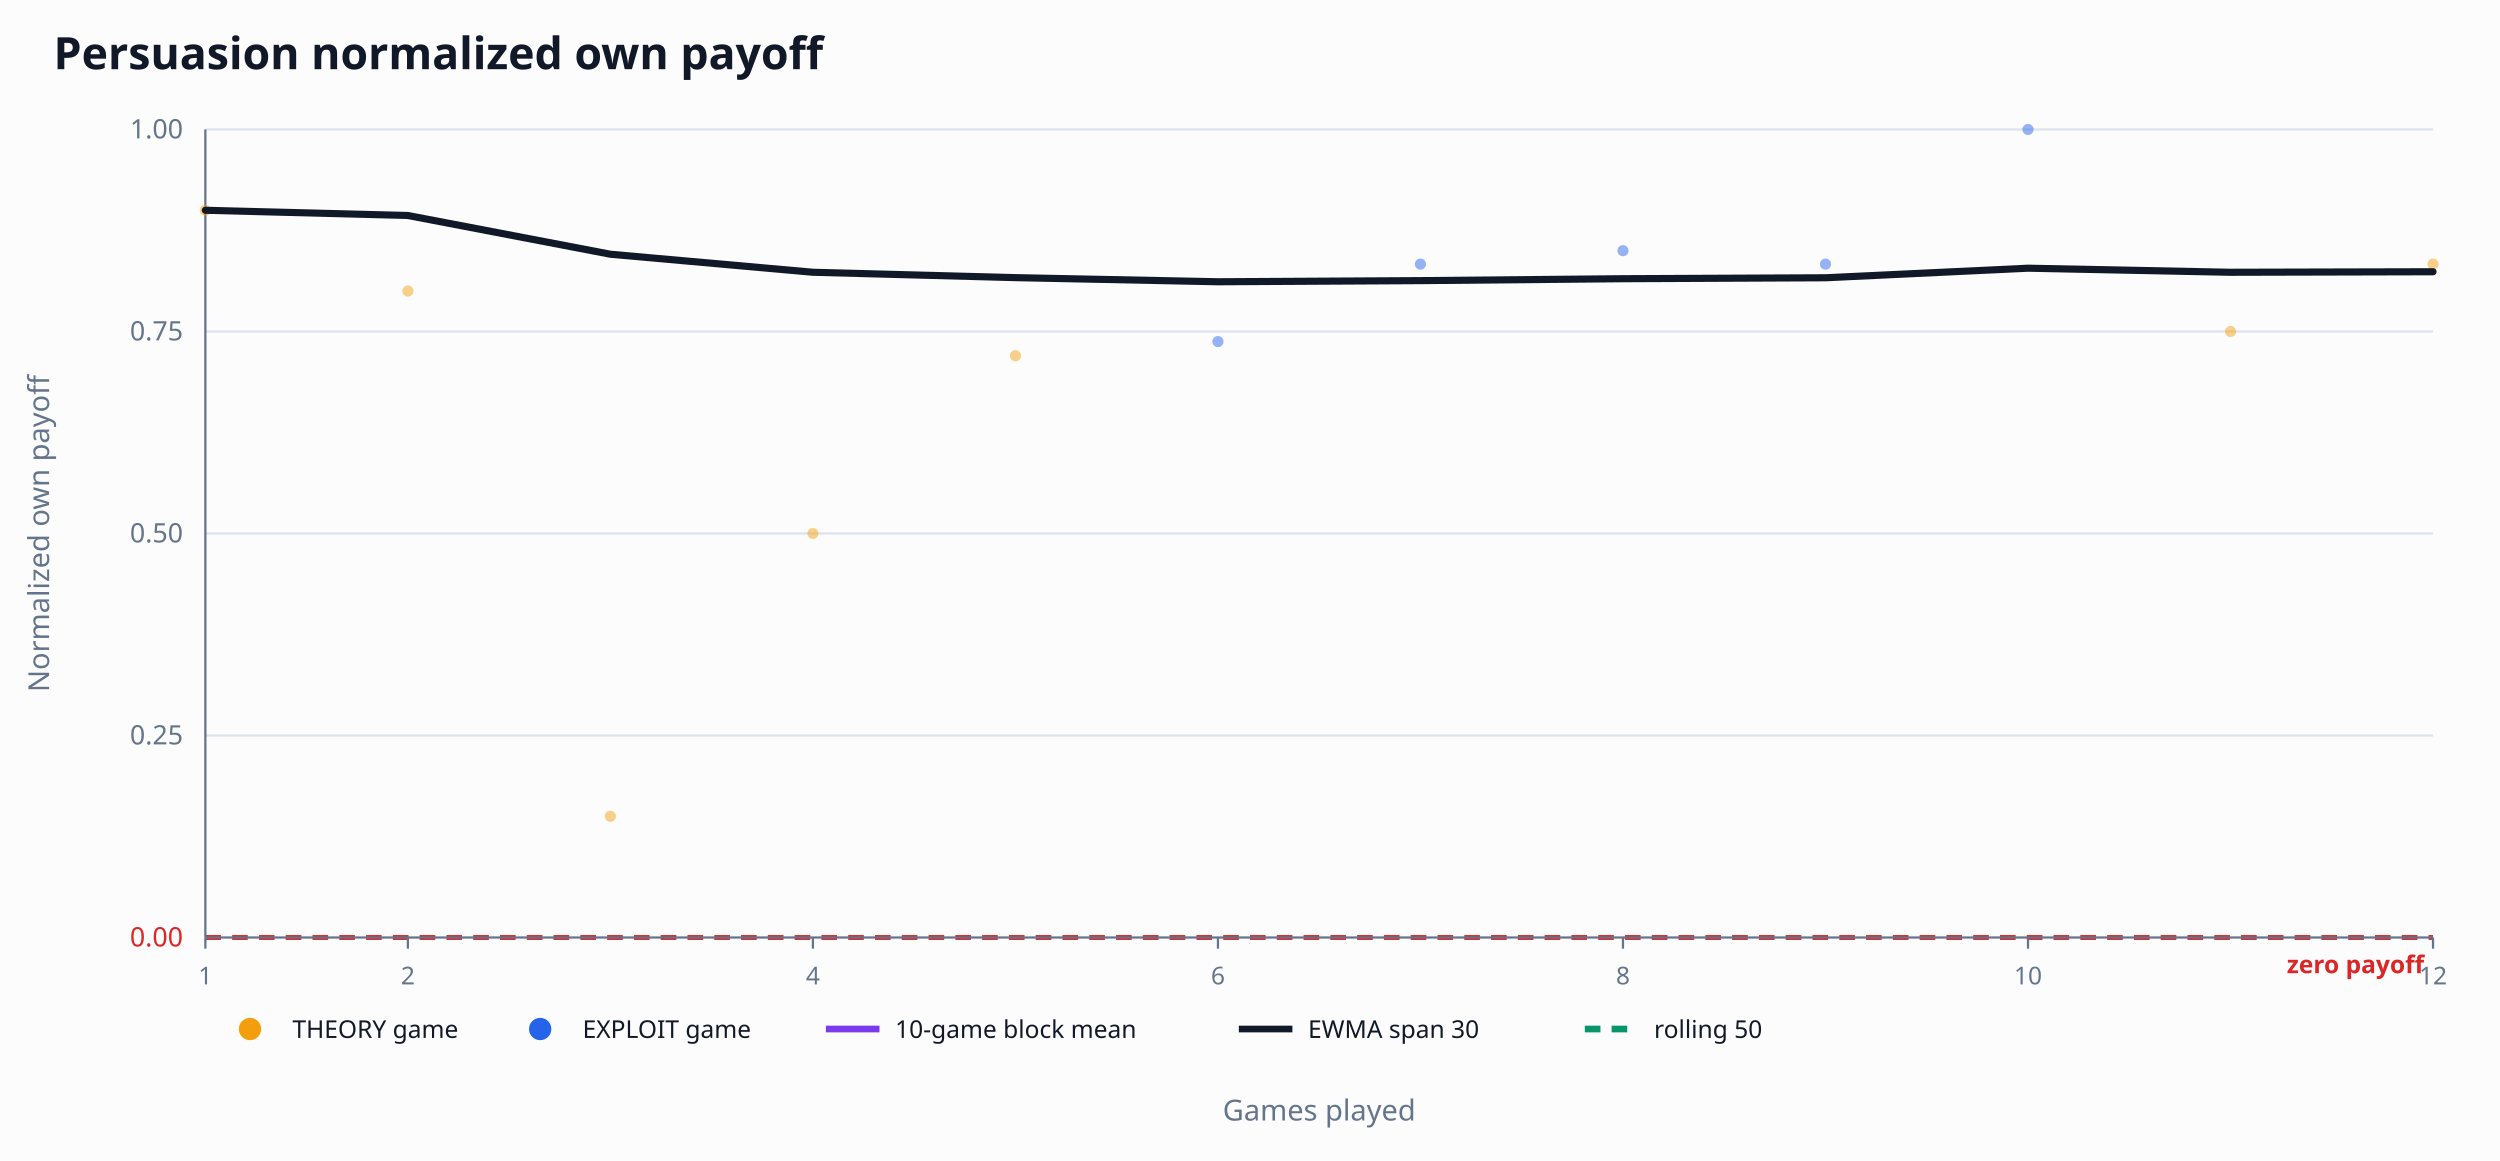
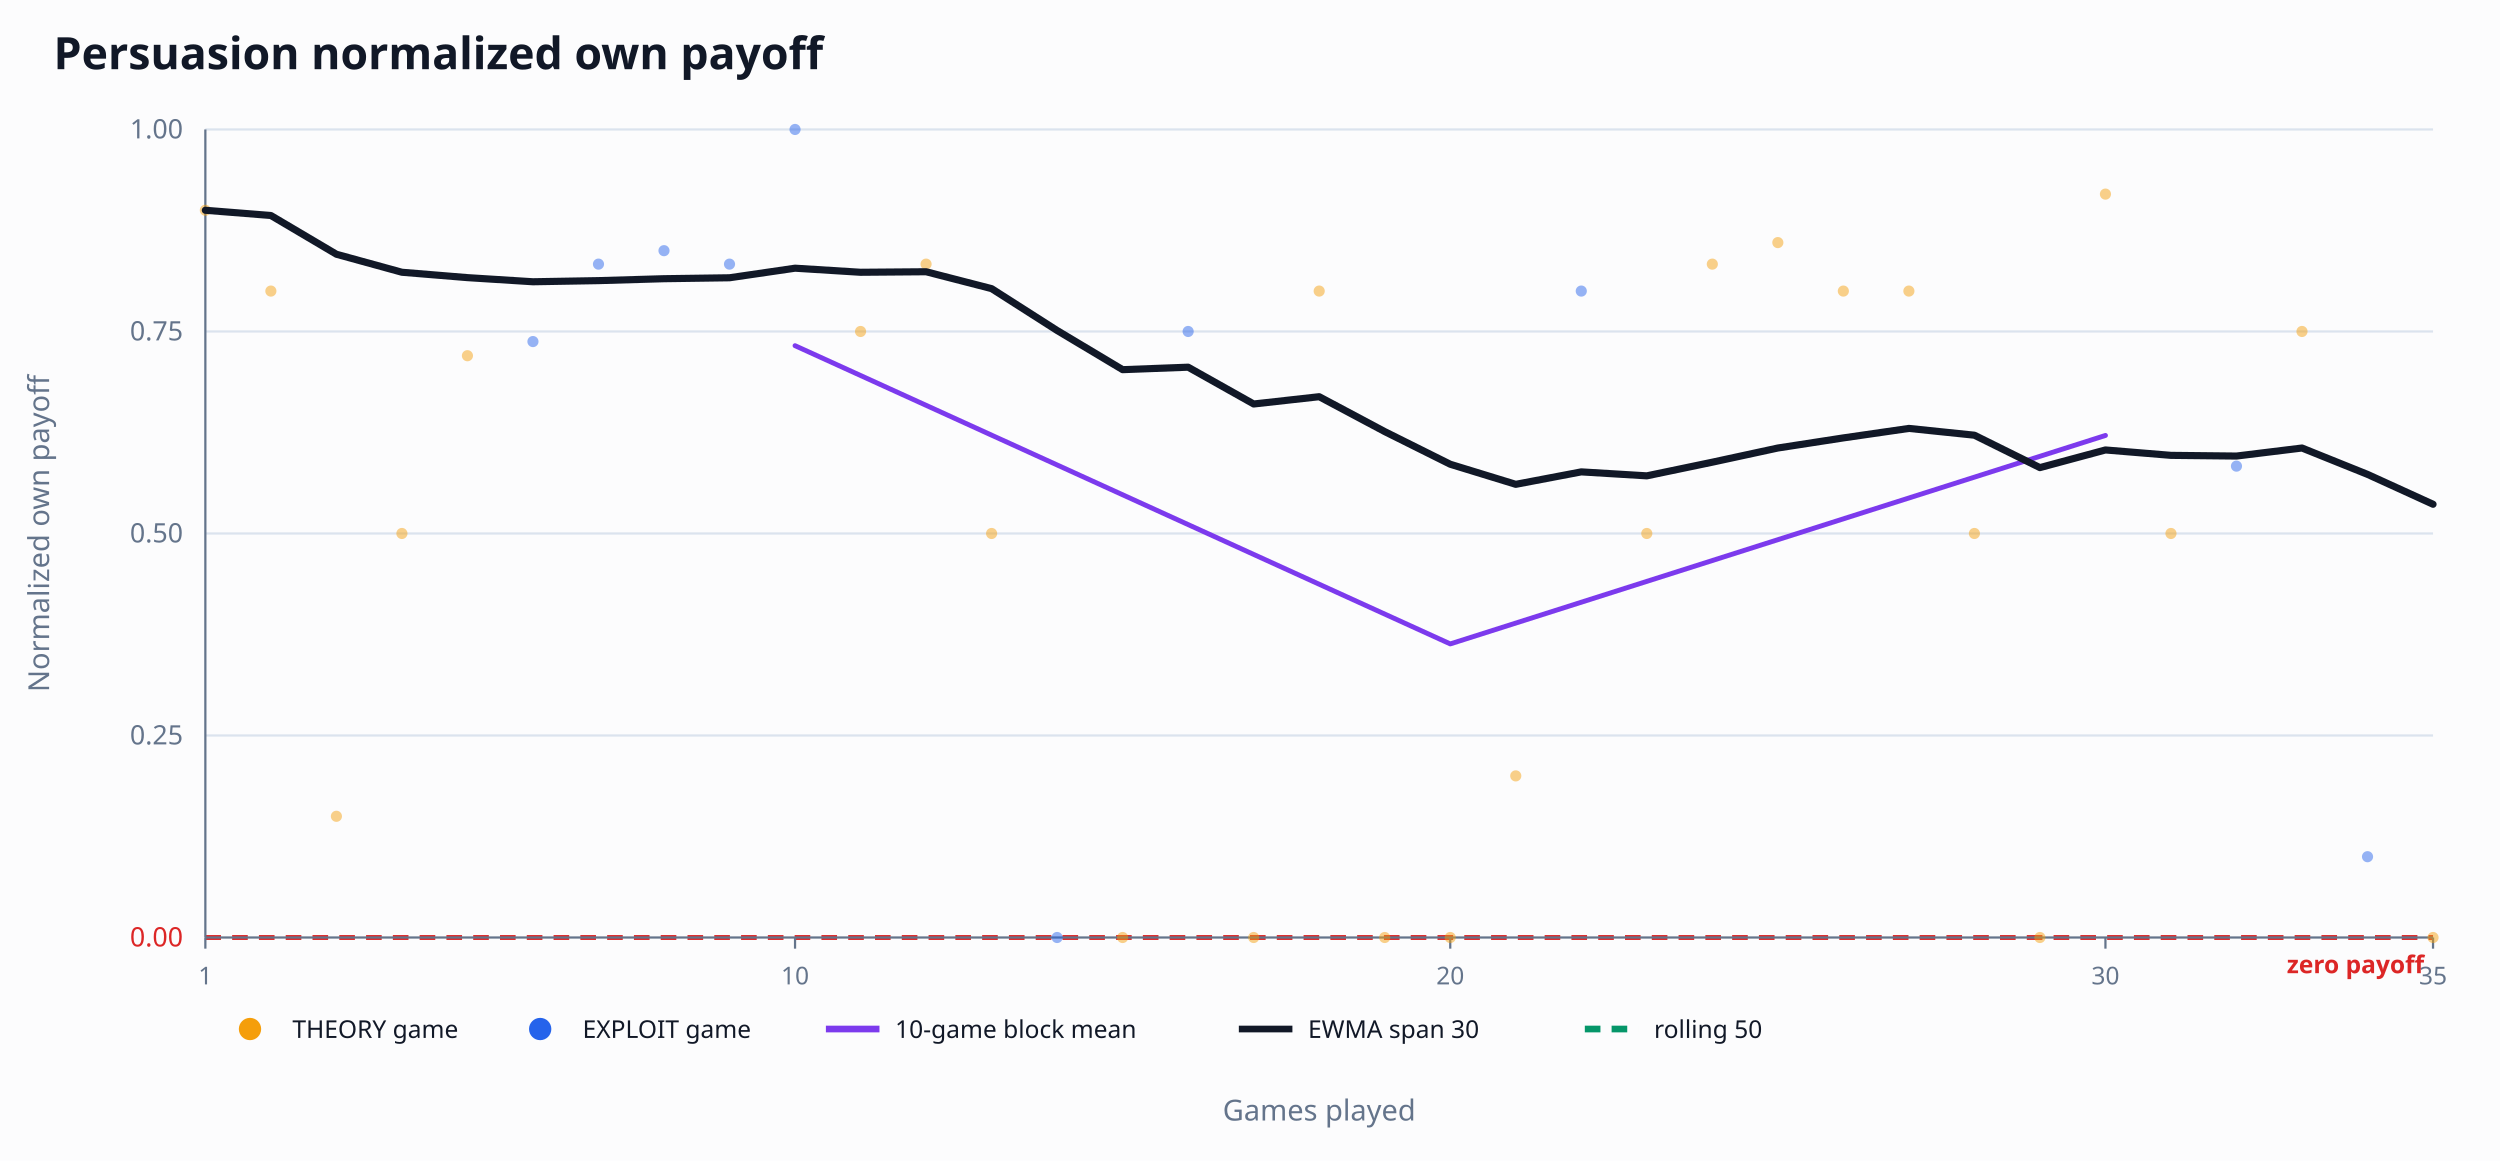
<svg xmlns="http://www.w3.org/2000/svg" width="1120" height="520" viewBox="0 0 1120 520">
  <rect width="100%" height="100%" fill="#fcfcfd" />
  <text x="24" y="31" font-family="system-ui,sans-serif" font-size="20" font-weight="700" fill="#111827">Persuasion normalized own payoff</text>
  <line x1="92" y1="420.00" x2="1090" y2="420.00" stroke="#dc2626" stroke-width="2.2" stroke-dasharray="7,5" />
  <text x="82" y="424.00" text-anchor="end" font-family="system-ui,sans-serif" font-size="12" fill="#dc2626">0.00</text>
  <line x1="92" y1="329.50" x2="1090" y2="329.50" stroke="#dbe3ee" stroke-width="1" />
  <text x="82" y="333.50" text-anchor="end" font-family="system-ui,sans-serif" font-size="12" fill="#64748b">0.25</text>
  <line x1="92" y1="239.00" x2="1090" y2="239.00" stroke="#dbe3ee" stroke-width="1" />
  <text x="82" y="243.00" text-anchor="end" font-family="system-ui,sans-serif" font-size="12" fill="#64748b">0.50</text>
  <line x1="92" y1="148.50" x2="1090" y2="148.50" stroke="#dbe3ee" stroke-width="1" />
  <text x="82" y="152.50" text-anchor="end" font-family="system-ui,sans-serif" font-size="12" fill="#64748b">0.75</text>
  <line x1="92" y1="58.00" x2="1090" y2="58.00" stroke="#dbe3ee" stroke-width="1" />
  <text x="82" y="62.00" text-anchor="end" font-family="system-ui,sans-serif" font-size="12" fill="#64748b">1.00</text>
  <line x1="92.00" y1="420" x2="92.00" y2="425" stroke="#64748b" />
  <text x="92.00" y="441" text-anchor="middle" font-family="system-ui,sans-serif" font-size="11" fill="#64748b">1</text>
-   <line x1="182.73" y1="420" x2="182.73" y2="425" stroke="#64748b" />
-   <text x="182.73" y="441" text-anchor="middle" font-family="system-ui,sans-serif" font-size="11" fill="#64748b">2</text>
-   <line x1="364.18" y1="420" x2="364.18" y2="425" stroke="#64748b" />
-   <text x="364.18" y="441" text-anchor="middle" font-family="system-ui,sans-serif" font-size="11" fill="#64748b">4</text>
-   <line x1="545.64" y1="420" x2="545.64" y2="425" stroke="#64748b" />
-   <text x="545.64" y="441" text-anchor="middle" font-family="system-ui,sans-serif" font-size="11" fill="#64748b">6</text>
-   <line x1="727.09" y1="420" x2="727.09" y2="425" stroke="#64748b" />
-   <text x="727.09" y="441" text-anchor="middle" font-family="system-ui,sans-serif" font-size="11" fill="#64748b">8</text>
-   <line x1="908.55" y1="420" x2="908.55" y2="425" stroke="#64748b" />
-   <text x="908.55" y="441" text-anchor="middle" font-family="system-ui,sans-serif" font-size="11" fill="#64748b">10</text>
+   <line x1="356.18" y1="420" x2="356.18" y2="425" stroke="#64748b" />
+   <text x="356.18" y="441" text-anchor="middle" font-family="system-ui,sans-serif" font-size="11" fill="#64748b">10</text>
+   <line x1="649.71" y1="420" x2="649.71" y2="425" stroke="#64748b" />
+   <text x="649.71" y="441" text-anchor="middle" font-family="system-ui,sans-serif" font-size="11" fill="#64748b">20</text>
+   <line x1="943.24" y1="420" x2="943.24" y2="425" stroke="#64748b" />
+   <text x="943.24" y="441" text-anchor="middle" font-family="system-ui,sans-serif" font-size="11" fill="#64748b">30</text>
  <line x1="1090.00" y1="420" x2="1090.00" y2="425" stroke="#64748b" />
-   <text x="1090.00" y="441" text-anchor="middle" font-family="system-ui,sans-serif" font-size="11" fill="#64748b">12</text>
+   <text x="1090.00" y="441" text-anchor="middle" font-family="system-ui,sans-serif" font-size="11" fill="#64748b">35</text>
  <line x1="92" y1="58" x2="92" y2="420" stroke="#64748b" />
  <line x1="92" y1="420" x2="1090" y2="420" stroke="#64748b" />
  <text x="591.00" y="502" text-anchor="middle" font-family="system-ui,sans-serif" font-size="13" fill="#64748b">Games played</text>
  <text x="22" y="239.00" text-anchor="middle" transform="rotate(-90 22 239.00)" font-family="system-ui,sans-serif" font-size="13" fill="#64748b">Normalized own payoff</text>
  <text x="1086" y="436.00" text-anchor="end" font-family="system-ui,sans-serif" font-size="11" font-weight="700" fill="#dc2626">zero payoff</text>
  <circle cx="92.00" cy="94.20" r="2.5" fill="#f59e0b" opacity="0.48" />
-   <circle cx="182.73" cy="130.40" r="2.5" fill="#f59e0b" opacity="0.48" />
-   <circle cx="273.45" cy="365.70" r="2.5" fill="#f59e0b" opacity="0.48" />
-   <circle cx="364.18" cy="239.00" r="2.5" fill="#f59e0b" opacity="0.48" />
-   <circle cx="454.91" cy="159.36" r="2.5" fill="#f59e0b" opacity="0.48" />
-   <circle cx="545.64" cy="153.02" r="2.5" fill="#2563eb" opacity="0.48" />
-   <circle cx="636.36" cy="118.33" r="2.5" fill="#2563eb" opacity="0.48" />
-   <circle cx="727.09" cy="112.30" r="2.5" fill="#2563eb" opacity="0.48" />
-   <circle cx="817.82" cy="118.33" r="2.5" fill="#2563eb" opacity="0.48" />
-   <circle cx="908.55" cy="58.00" r="2.5" fill="#2563eb" opacity="0.48" />
-   <circle cx="999.27" cy="148.50" r="2.5" fill="#f59e0b" opacity="0.48" />
-   <circle cx="1090.00" cy="118.33" r="2.5" fill="#f59e0b" opacity="0.48" />
-   <polyline points="908.55,154.87" fill="none" stroke="#7c3aed" stroke-width="2.2" stroke-linejoin="round" stroke-linecap="round" />
-   <polyline points="92.00,94.20 182.73,96.54 273.45,113.90 364.18,121.97 454.91,124.38 545.64,126.23 636.36,125.72 727.09,124.86 817.82,124.44 908.55,120.15 999.27,121.98 1090.00,121.74" fill="none" stroke="#111827" stroke-width="3.2" stroke-linejoin="round" stroke-linecap="round" />
+   <circle cx="121.35" cy="130.40" r="2.5" fill="#f59e0b" opacity="0.48" />
+   <circle cx="150.71" cy="365.70" r="2.5" fill="#f59e0b" opacity="0.48" />
+   <circle cx="180.06" cy="239.00" r="2.5" fill="#f59e0b" opacity="0.48" />
+   <circle cx="209.41" cy="159.36" r="2.5" fill="#f59e0b" opacity="0.48" />
+   <circle cx="238.76" cy="153.02" r="2.5" fill="#2563eb" opacity="0.48" />
+   <circle cx="268.12" cy="118.33" r="2.5" fill="#2563eb" opacity="0.48" />
+   <circle cx="297.47" cy="112.30" r="2.5" fill="#2563eb" opacity="0.48" />
+   <circle cx="326.82" cy="118.33" r="2.5" fill="#2563eb" opacity="0.48" />
+   <circle cx="356.18" cy="58.00" r="2.5" fill="#2563eb" opacity="0.48" />
+   <circle cx="385.53" cy="148.50" r="2.5" fill="#f59e0b" opacity="0.48" />
+   <circle cx="414.88" cy="118.33" r="2.5" fill="#f59e0b" opacity="0.48" />
+   <circle cx="444.24" cy="239.00" r="2.5" fill="#f59e0b" opacity="0.48" />
+   <circle cx="473.59" cy="420.00" r="2.5" fill="#2563eb" opacity="0.48" />
+   <circle cx="502.94" cy="420.00" r="2.5" fill="#f59e0b" opacity="0.48" />
+   <circle cx="532.29" cy="148.50" r="2.5" fill="#2563eb" opacity="0.48" />
+   <circle cx="561.65" cy="420.00" r="2.5" fill="#f59e0b" opacity="0.48" />
+   <circle cx="591.00" cy="130.40" r="2.5" fill="#f59e0b" opacity="0.48" />
+   <circle cx="620.35" cy="420.00" r="2.5" fill="#f59e0b" opacity="0.48" />
+   <circle cx="649.71" cy="420.00" r="2.5" fill="#f59e0b" opacity="0.48" />
+   <circle cx="679.06" cy="347.60" r="2.5" fill="#f59e0b" opacity="0.48" />
+   <circle cx="708.41" cy="130.40" r="2.5" fill="#2563eb" opacity="0.48" />
+   <circle cx="737.76" cy="239.00" r="2.5" fill="#f59e0b" opacity="0.48" />
+   <circle cx="767.12" cy="118.33" r="2.5" fill="#f59e0b" opacity="0.48" />
+   <circle cx="796.47" cy="108.68" r="2.5" fill="#f59e0b" opacity="0.48" />
+   <circle cx="825.82" cy="130.40" r="2.5" fill="#f59e0b" opacity="0.48" />
+   <circle cx="855.18" cy="130.40" r="2.5" fill="#f59e0b" opacity="0.48" />
+   <circle cx="884.53" cy="239.00" r="2.5" fill="#f59e0b" opacity="0.48" />
+   <circle cx="913.88" cy="420.00" r="2.5" fill="#f59e0b" opacity="0.48" />
+   <circle cx="943.24" cy="86.96" r="2.5" fill="#f59e0b" opacity="0.48" />
+   <circle cx="972.59" cy="239.00" r="2.5" fill="#f59e0b" opacity="0.48" />
+   <circle cx="1001.94" cy="208.83" r="2.5" fill="#2563eb" opacity="0.48" />
+   <circle cx="1031.29" cy="148.50" r="2.5" fill="#f59e0b" opacity="0.48" />
+   <circle cx="1060.65" cy="383.80" r="2.5" fill="#2563eb" opacity="0.48" />
+   <circle cx="1090.00" cy="420.00" r="2.5" fill="#f59e0b" opacity="0.48" />
+   <polyline points="356.18,154.87 649.71,288.47 943.24,195.08" fill="none" stroke="#7c3aed" stroke-width="2.2" stroke-linejoin="round" stroke-linecap="round" />
+   <polyline points="92.00,94.20 121.35,96.54 150.71,113.90 180.06,121.97 209.41,124.38 238.76,126.23 268.12,125.72 297.47,124.86 326.82,124.44 356.18,120.15 385.53,121.98 414.88,121.74 444.24,129.31 473.59,148.06 502.94,165.61 532.29,164.50 561.65,180.99 591.00,177.72 620.35,193.35 649.71,207.98 679.06,216.98 708.41,211.40 737.76,213.18 767.12,207.06 796.47,200.71 825.82,196.18 855.18,191.93 884.53,194.97 913.88,209.49 943.24,201.58 972.59,204.00 1001.94,204.31 1031.29,200.71 1060.65,212.52 1090.00,225.91" fill="none" stroke="#111827" stroke-width="3.2" stroke-linejoin="round" stroke-linecap="round" />
  <circle cx="112" cy="461" r="5" fill="#f59e0b" />
  <text x="131" y="465" font-family="system-ui,sans-serif" font-size="11" fill="#111827">THEORY game</text>
  <circle cx="242" cy="461" r="5" fill="#2563eb" />
  <text x="261" y="465" font-family="system-ui,sans-serif" font-size="11" fill="#111827">EXPLOIT game</text>
  <line x1="370" y1="461" x2="394" y2="461" stroke="#7c3aed" stroke-width="3" />
  <text x="401" y="465" font-family="system-ui,sans-serif" font-size="11" fill="#111827">10-game block mean</text>
  <line x1="555" y1="461" x2="579" y2="461" stroke="#111827" stroke-width="3" />
  <text x="586" y="465" font-family="system-ui,sans-serif" font-size="11" fill="#111827">EWMA span 30</text>
  <line x1="710" y1="461" x2="734" y2="461" stroke="#059669" stroke-width="3" stroke-dasharray="7,5" />
  <text x="741" y="465" font-family="system-ui,sans-serif" font-size="11" fill="#111827">rolling 50</text>
</svg>
